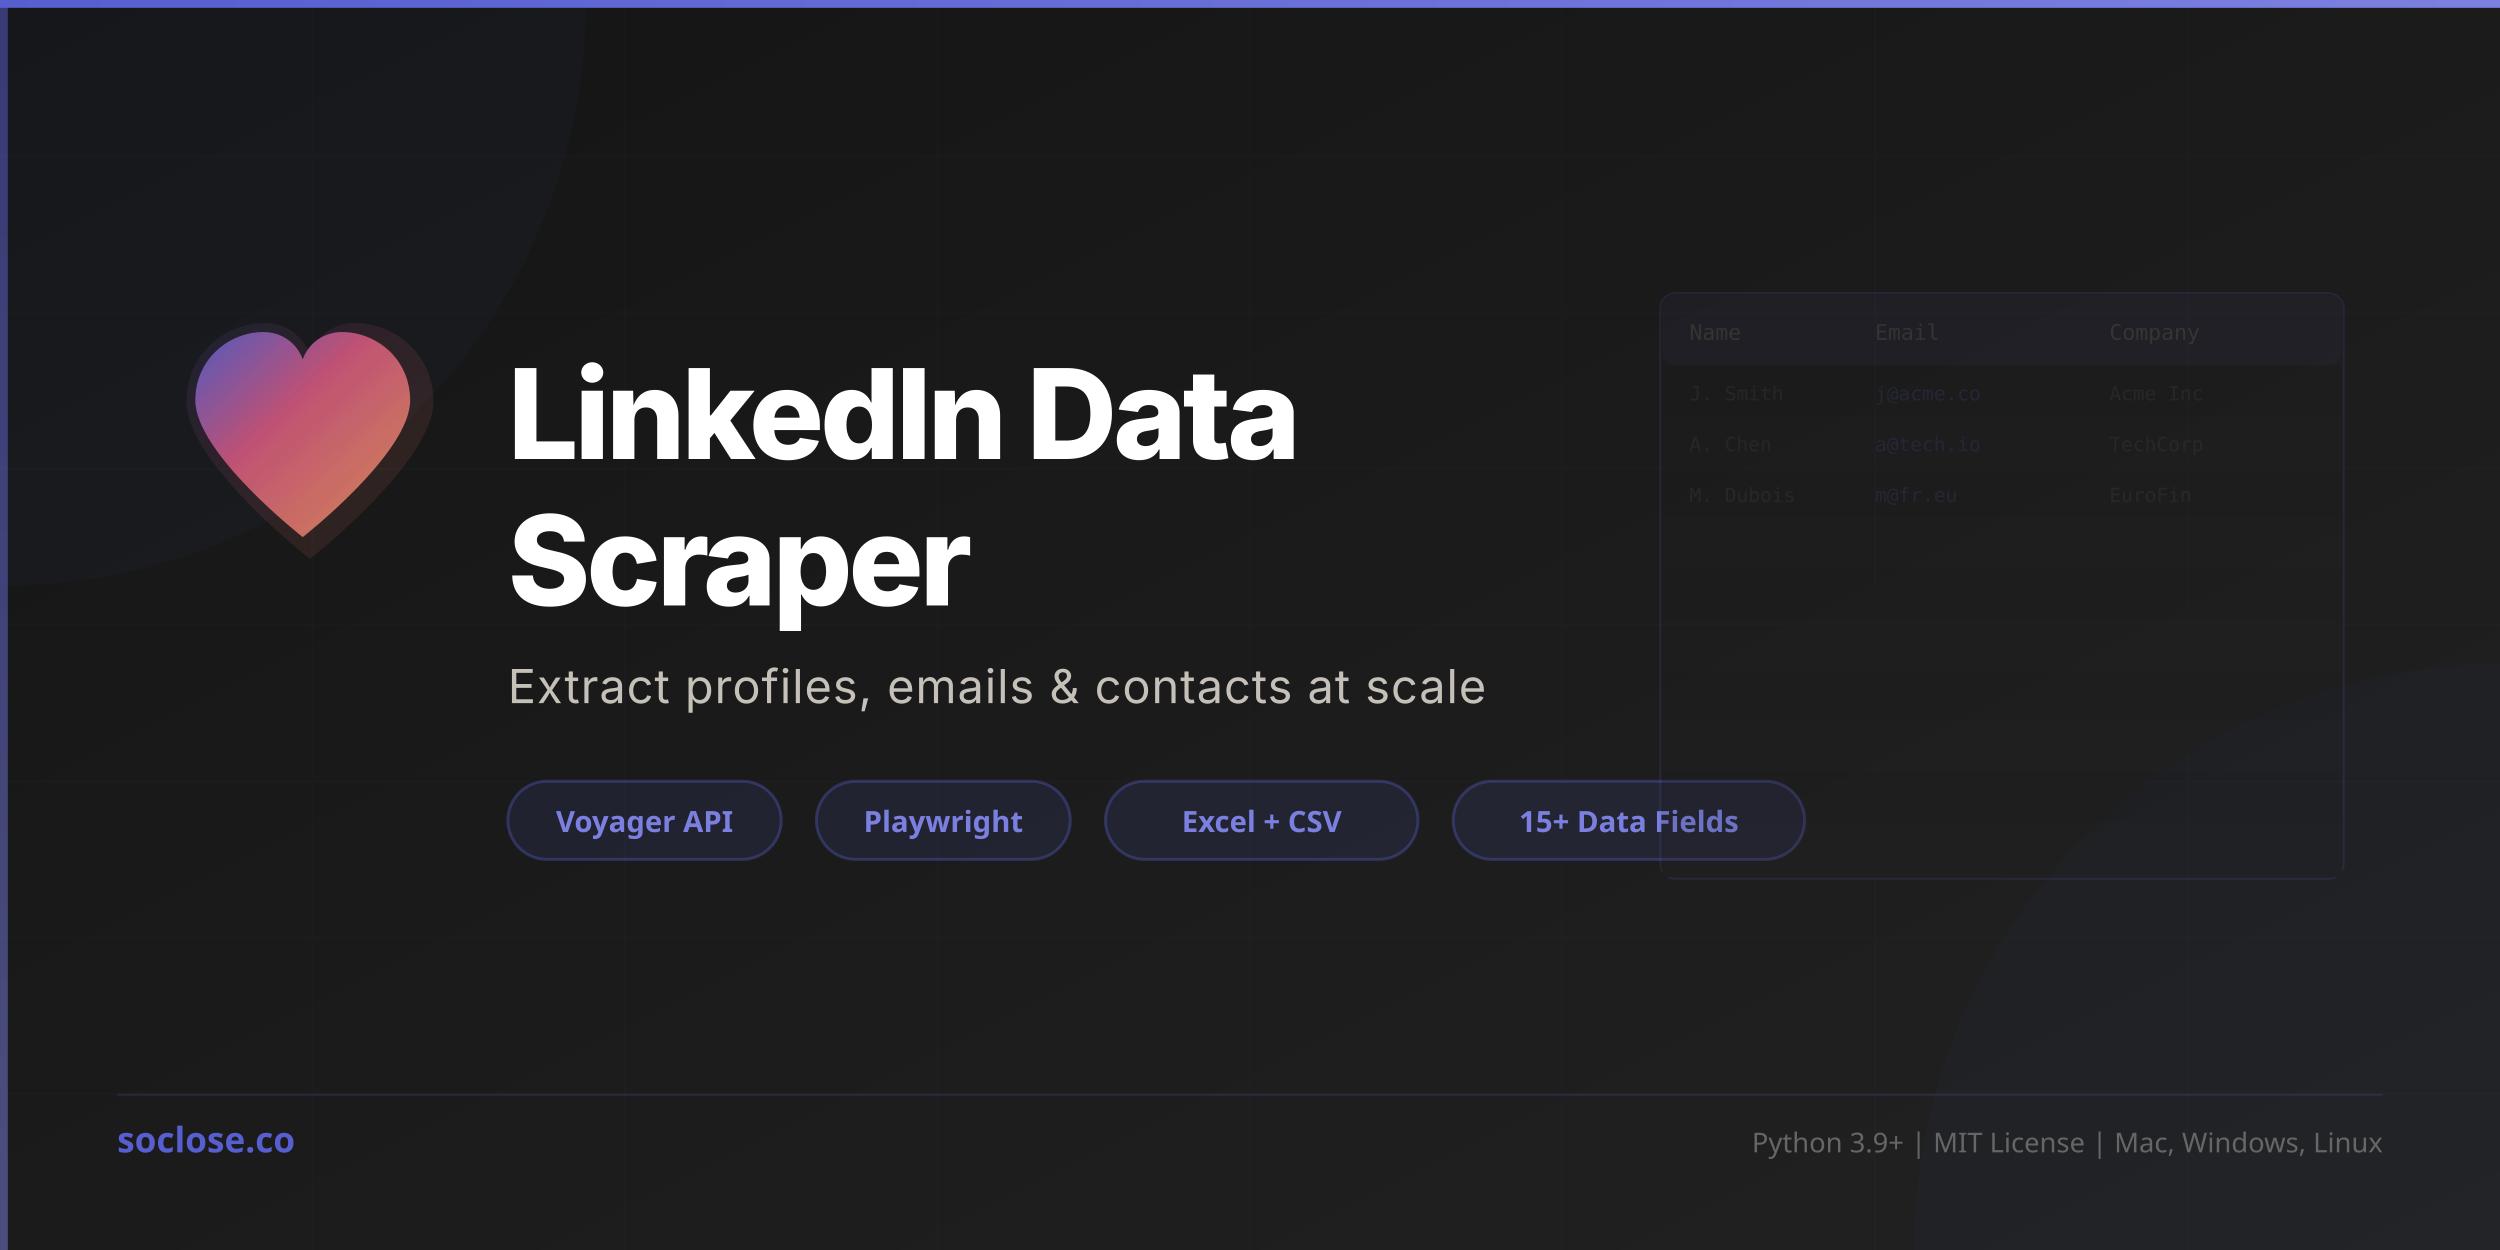
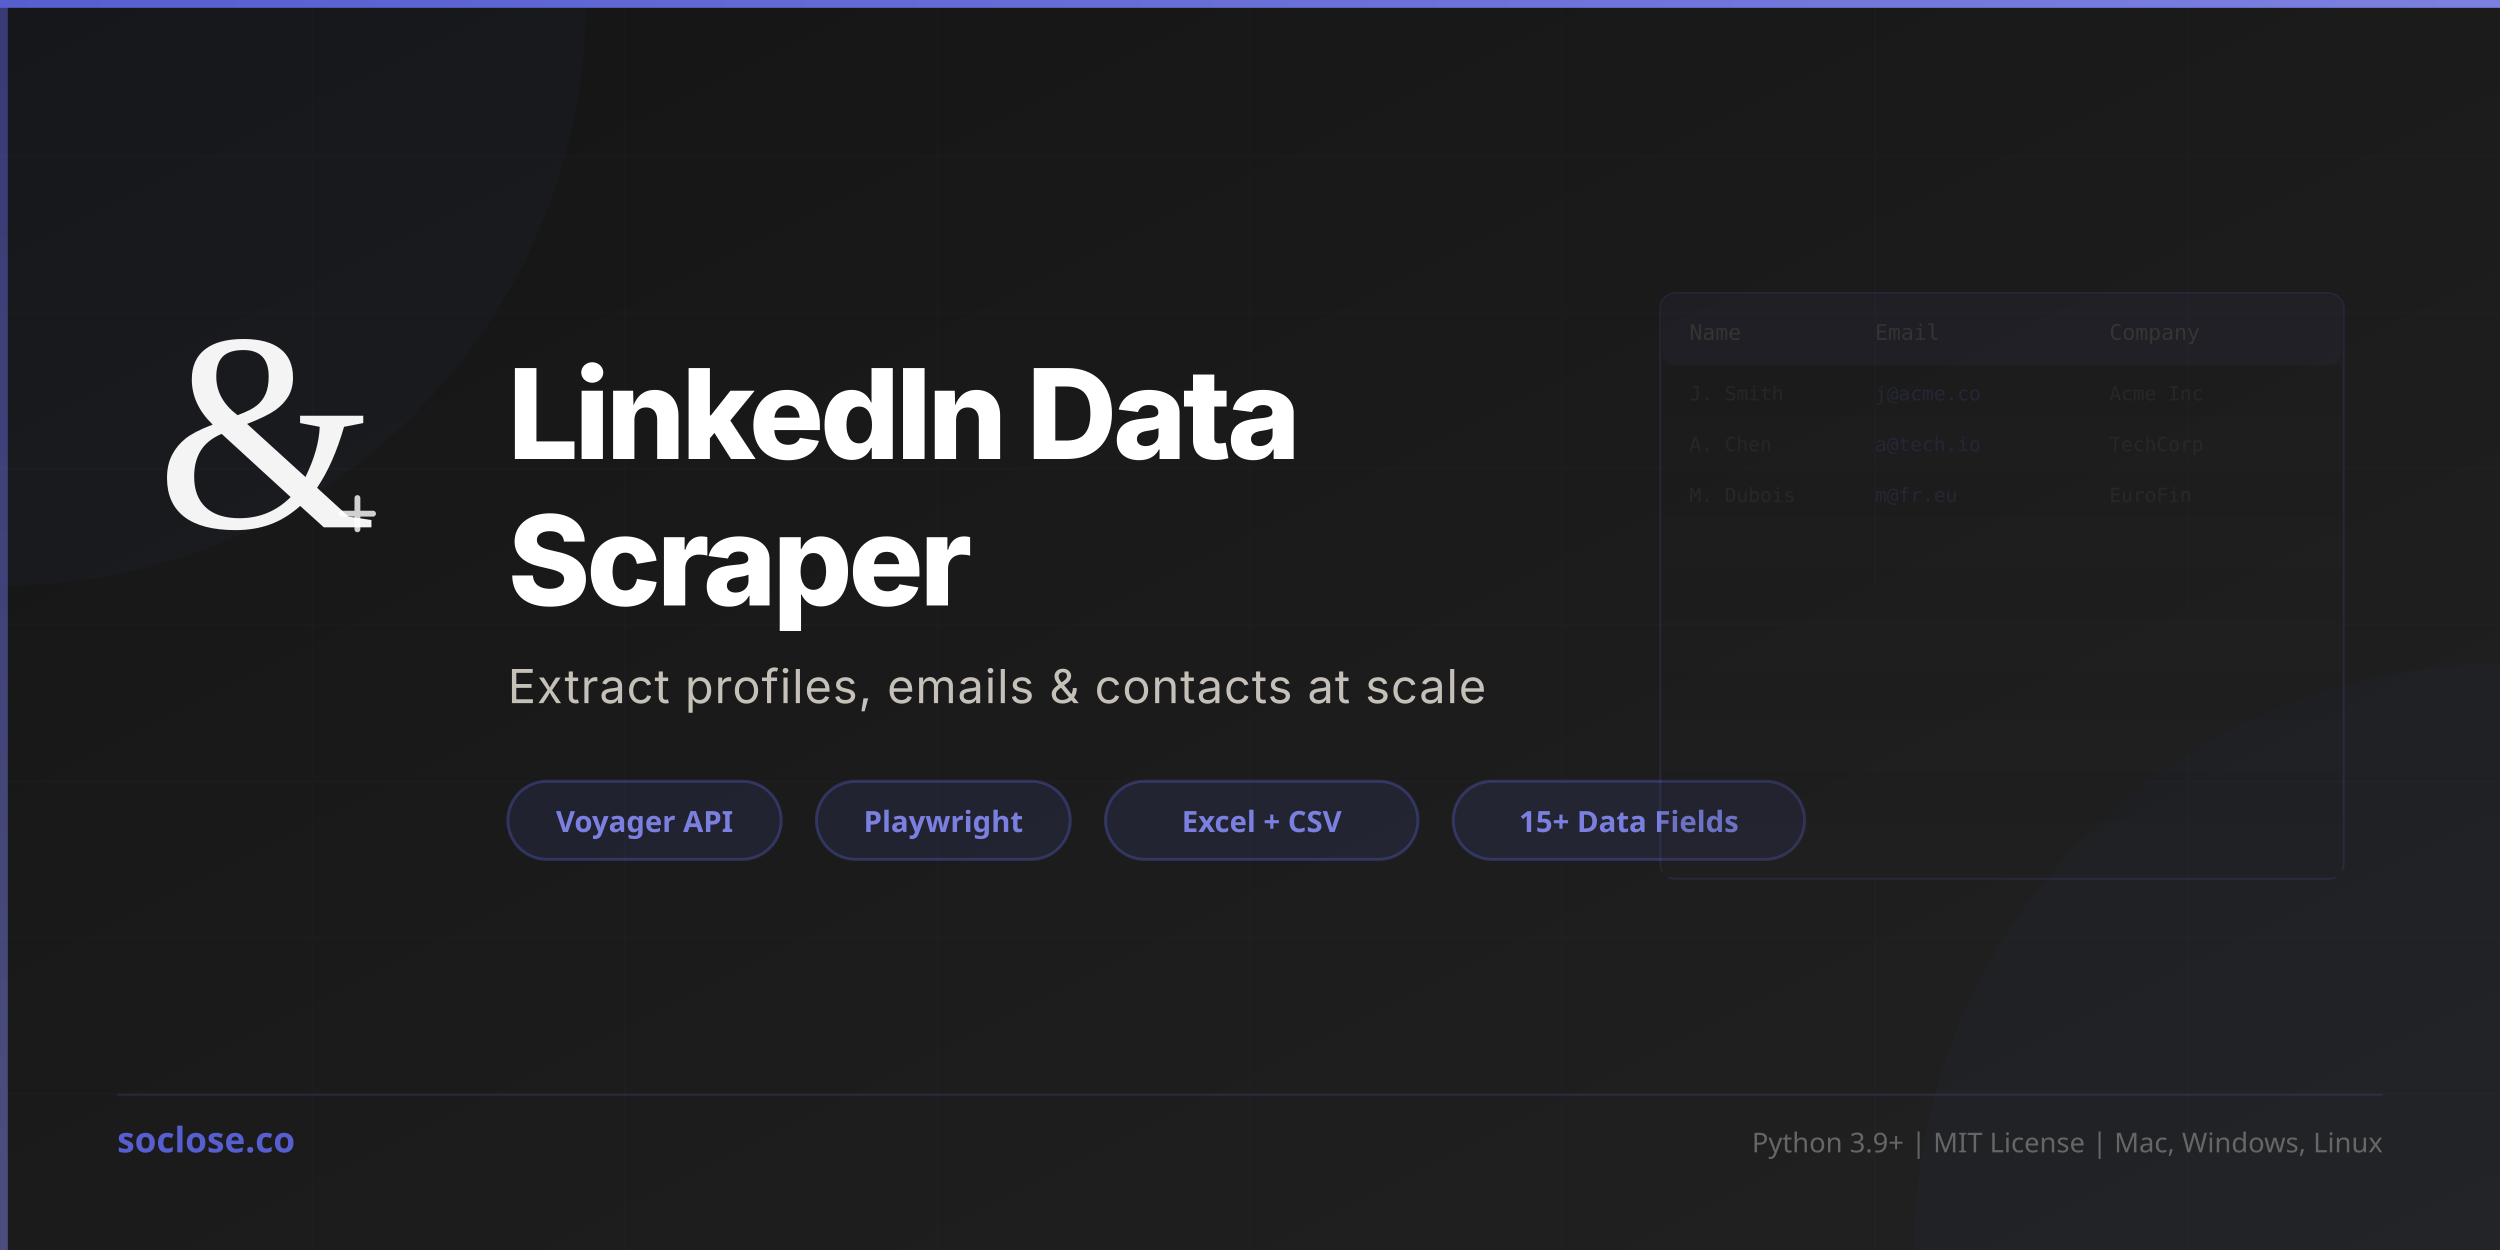
<svg xmlns="http://www.w3.org/2000/svg" width="1280" height="640" viewBox="0 0 1280 640">
  <defs>
    <linearGradient id="bg" x1="0%" y1="0%" x2="100%" y2="100%">
      <stop offset="0%" style="stop-color:#141414" />
      <stop offset="50%" style="stop-color:#1b1b1b" />
      <stop offset="100%" style="stop-color:#222222" />
    </linearGradient>
    <linearGradient id="accent" x1="0%" y1="0%" x2="100%" y2="0%">
      <stop offset="0%" style="stop-color:#575ECF" />
      <stop offset="100%" style="stop-color:#7B80E0" />
    </linearGradient>
    <linearGradient id="accentV" x1="0%" y1="0%" x2="0%" y2="100%">
      <stop offset="0%" style="stop-color:#575ECF" />
      <stop offset="100%" style="stop-color:#7B80E0" />
-     </linearGradient>
-     <linearGradient id="heart-grad" x1="0%" y1="0%" x2="100%" y2="100%">
-       <stop offset="0%" style="stop-color:#575ECF" />
-       <stop offset="40%" style="stop-color:#CF577C" />
-       <stop offset="100%" style="stop-color:#E8945A" />
    </linearGradient>
  </defs>
  <rect width="1280" height="640" fill="url(#bg)" />
  <g opacity="0.03" stroke="#575ECF" stroke-width="1">
    <line x1="0" y1="80" x2="1280" y2="80" />
    <line x1="0" y1="160" x2="1280" y2="160" />
    <line x1="0" y1="240" x2="1280" y2="240" />
    <line x1="0" y1="320" x2="1280" y2="320" />
    <line x1="0" y1="400" x2="1280" y2="400" />
    <line x1="0" y1="480" x2="1280" y2="480" />
    <line x1="0" y1="560" x2="1280" y2="560" />
    <line x1="160" y1="0" x2="160" y2="640" />
    <line x1="320" y1="0" x2="320" y2="640" />
    <line x1="480" y1="0" x2="480" y2="640" />
    <line x1="640" y1="0" x2="640" y2="640" />
    <line x1="800" y1="0" x2="800" y2="640" />
    <line x1="960" y1="0" x2="960" y2="640" />
    <line x1="1120" y1="0" x2="1120" y2="640" />
  </g>
  <rect x="0" y="0" width="1280" height="4" fill="url(#accent)" />
  <rect x="0" y="0" width="4" height="640" fill="url(#accentV)" opacity="0.5" />
  <circle cx="0" cy="0" r="300" fill="#575ECF" opacity="0.04" />
  <circle cx="1280" cy="640" r="300" fill="#575ECF" opacity="0.03" />
-   <g transform="translate(100, 170)">
-     <path d="M55 105 C55 105, 0 62, 0 35 C0 14, 17 0, 35 0 C44 0, 52 5.5, 55 14 C58 5.5, 66 0, 75 0 C93 0, 110 14, 110 35 C110 62, 55 105, 55 105 Z" fill="url(#heart-grad)" opacity="0.9" />
-     <path d="M55 105 C55 105, 0 62, 0 35 C0 14, 17 0, 35 0 C44 0, 52 5.5, 55 14 C58 5.5, 66 0, 75 0 C93 0, 110 14, 110 35 C110 62, 55 105, 55 105 Z" fill="url(#heart-grad)" opacity="0.12" transform="scale(1.15) translate(-4, -4)" />
+   <g transform="translate(80, 155)">
+     <text font-family="Georgia, 'Times New Roman', serif" font-weight="400" font-size="145" fill="white" opacity="0.95" x="0" y="115" letter-spacing="-5">&amp;</text>
+     <g transform="translate(95, 100)" opacity="0.8">
+       <line x1="0" y1="8" x2="16" y2="8" stroke="white" stroke-width="3" stroke-linecap="round" />
+       <line x1="8" y1="0" x2="8" y2="16" stroke="white" stroke-width="3" stroke-linecap="round" />
+     </g>
  </g>
  <text x="260" y="235" font-family="system-ui, -apple-system, 'Segoe UI', sans-serif" font-weight="800" font-size="64" fill="#FFFFFF" letter-spacing="-2">
    LinkedIn Data
  </text>
  <text x="260" y="310" font-family="system-ui, -apple-system, 'Segoe UI', sans-serif" font-weight="800" font-size="64" fill="#FFFFFF" letter-spacing="-2">
    Scraper
  </text>
  <text x="260" y="360" font-family="system-ui, -apple-system, 'Segoe UI', sans-serif" font-weight="400" font-size="24" fill="#c5c1b9" letter-spacing="0.5">
    Extract profiles, emails &amp; contacts at scale
  </text>
  <g transform="translate(260, 400)">
    <rect x="0" y="0" width="140" height="40" rx="20" fill="#575ECF" opacity="0.12" />
    <rect x="0" y="0" width="140" height="40" rx="20" fill="none" stroke="#575ECF" stroke-width="1.5" opacity="0.35" />
    <text x="70" y="26" text-anchor="middle" font-family="system-ui, sans-serif" font-weight="600" font-size="15" fill="#7B80E0">Voyager API</text>
    <rect x="158" y="0" width="130" height="40" rx="20" fill="#575ECF" opacity="0.12" />
    <rect x="158" y="0" width="130" height="40" rx="20" fill="none" stroke="#575ECF" stroke-width="1.5" opacity="0.35" />
    <text x="223" y="26" text-anchor="middle" font-family="system-ui, sans-serif" font-weight="600" font-size="15" fill="#7B80E0">Playwright</text>
    <rect x="306" y="0" width="160" height="40" rx="20" fill="#575ECF" opacity="0.12" />
    <rect x="306" y="0" width="160" height="40" rx="20" fill="none" stroke="#575ECF" stroke-width="1.5" opacity="0.35" />
    <text x="386" y="26" text-anchor="middle" font-family="system-ui, sans-serif" font-weight="600" font-size="15" fill="#7B80E0">Excel + CSV</text>
    <rect x="484" y="0" width="180" height="40" rx="20" fill="#575ECF" opacity="0.12" />
    <rect x="484" y="0" width="180" height="40" rx="20" fill="none" stroke="#575ECF" stroke-width="1.5" opacity="0.35" />
    <text x="574" y="26" text-anchor="middle" font-family="system-ui, sans-serif" font-weight="600" font-size="15" fill="#7B80E0">15+ Data Fields</text>
  </g>
  <g transform="translate(850, 150)" opacity="0.15">
    <rect x="0" y="0" width="350" height="300" rx="8" fill="#2a2a2a" stroke="#575ECF" stroke-width="1" />
    <rect x="1" y="1" width="348" height="36" rx="8" fill="#575ECF" opacity="0.3" />
    <text x="15" y="24" font-family="monospace" font-size="11" fill="#c5c1b9">Name</text>
    <text x="110" y="24" font-family="monospace" font-size="11" fill="#c5c1b9">Email</text>
    <text x="230" y="24" font-family="monospace" font-size="11" fill="#c5c1b9">Company</text>
    <rect x="1" y="37" width="348" height="26" fill="#1b1b1b" />
    <text x="15" y="55" font-family="monospace" font-size="10" fill="#666">J. Smith</text>
    <text x="110" y="55" font-family="monospace" font-size="10" fill="#575ECF">j@acme.co</text>
    <text x="230" y="55" font-family="monospace" font-size="10" fill="#666">Acme Inc</text>
    <rect x="1" y="63" width="348" height="26" fill="#222" />
    <text x="15" y="81" font-family="monospace" font-size="10" fill="#666">A. Chen</text>
    <text x="110" y="81" font-family="monospace" font-size="10" fill="#575ECF">a@tech.io</text>
    <text x="230" y="81" font-family="monospace" font-size="10" fill="#666">TechCorp</text>
    <rect x="1" y="89" width="348" height="26" fill="#1b1b1b" />
    <text x="15" y="107" font-family="monospace" font-size="10" fill="#666">M. Dubois</text>
    <text x="110" y="107" font-family="monospace" font-size="10" fill="#575ECF">m@fr.eu</text>
    <text x="230" y="107" font-family="monospace" font-size="10" fill="#666">EuroFin</text>
    <rect x="1" y="115" width="348" height="26" fill="#222" />
    <rect x="1" y="141" width="348" height="26" fill="#1b1b1b" />
    <rect x="1" y="167" width="348" height="26" fill="#222" />
    <rect x="1" y="193" width="348" height="26" fill="#1b1b1b" />
    <rect x="1" y="219" width="348" height="26" fill="#222" />
    <rect x="1" y="245" width="348" height="26" fill="#1b1b1b" />
    <rect x="1" y="271" width="348" height="28" fill="#222" />
  </g>
  <rect x="60" y="560" width="1160" height="1" fill="#575ECF" opacity="0.2" />
  <text x="60" y="590" font-family="system-ui, sans-serif" font-weight="700" font-size="18" fill="#575ECF">soclose.co</text>
  <text x="1220" y="590" text-anchor="end" font-family="system-ui, sans-serif" font-weight="400" font-size="14" fill="#666">Python 3.9+ | MIT License | Mac, Windows, Linux</text>
</svg>
